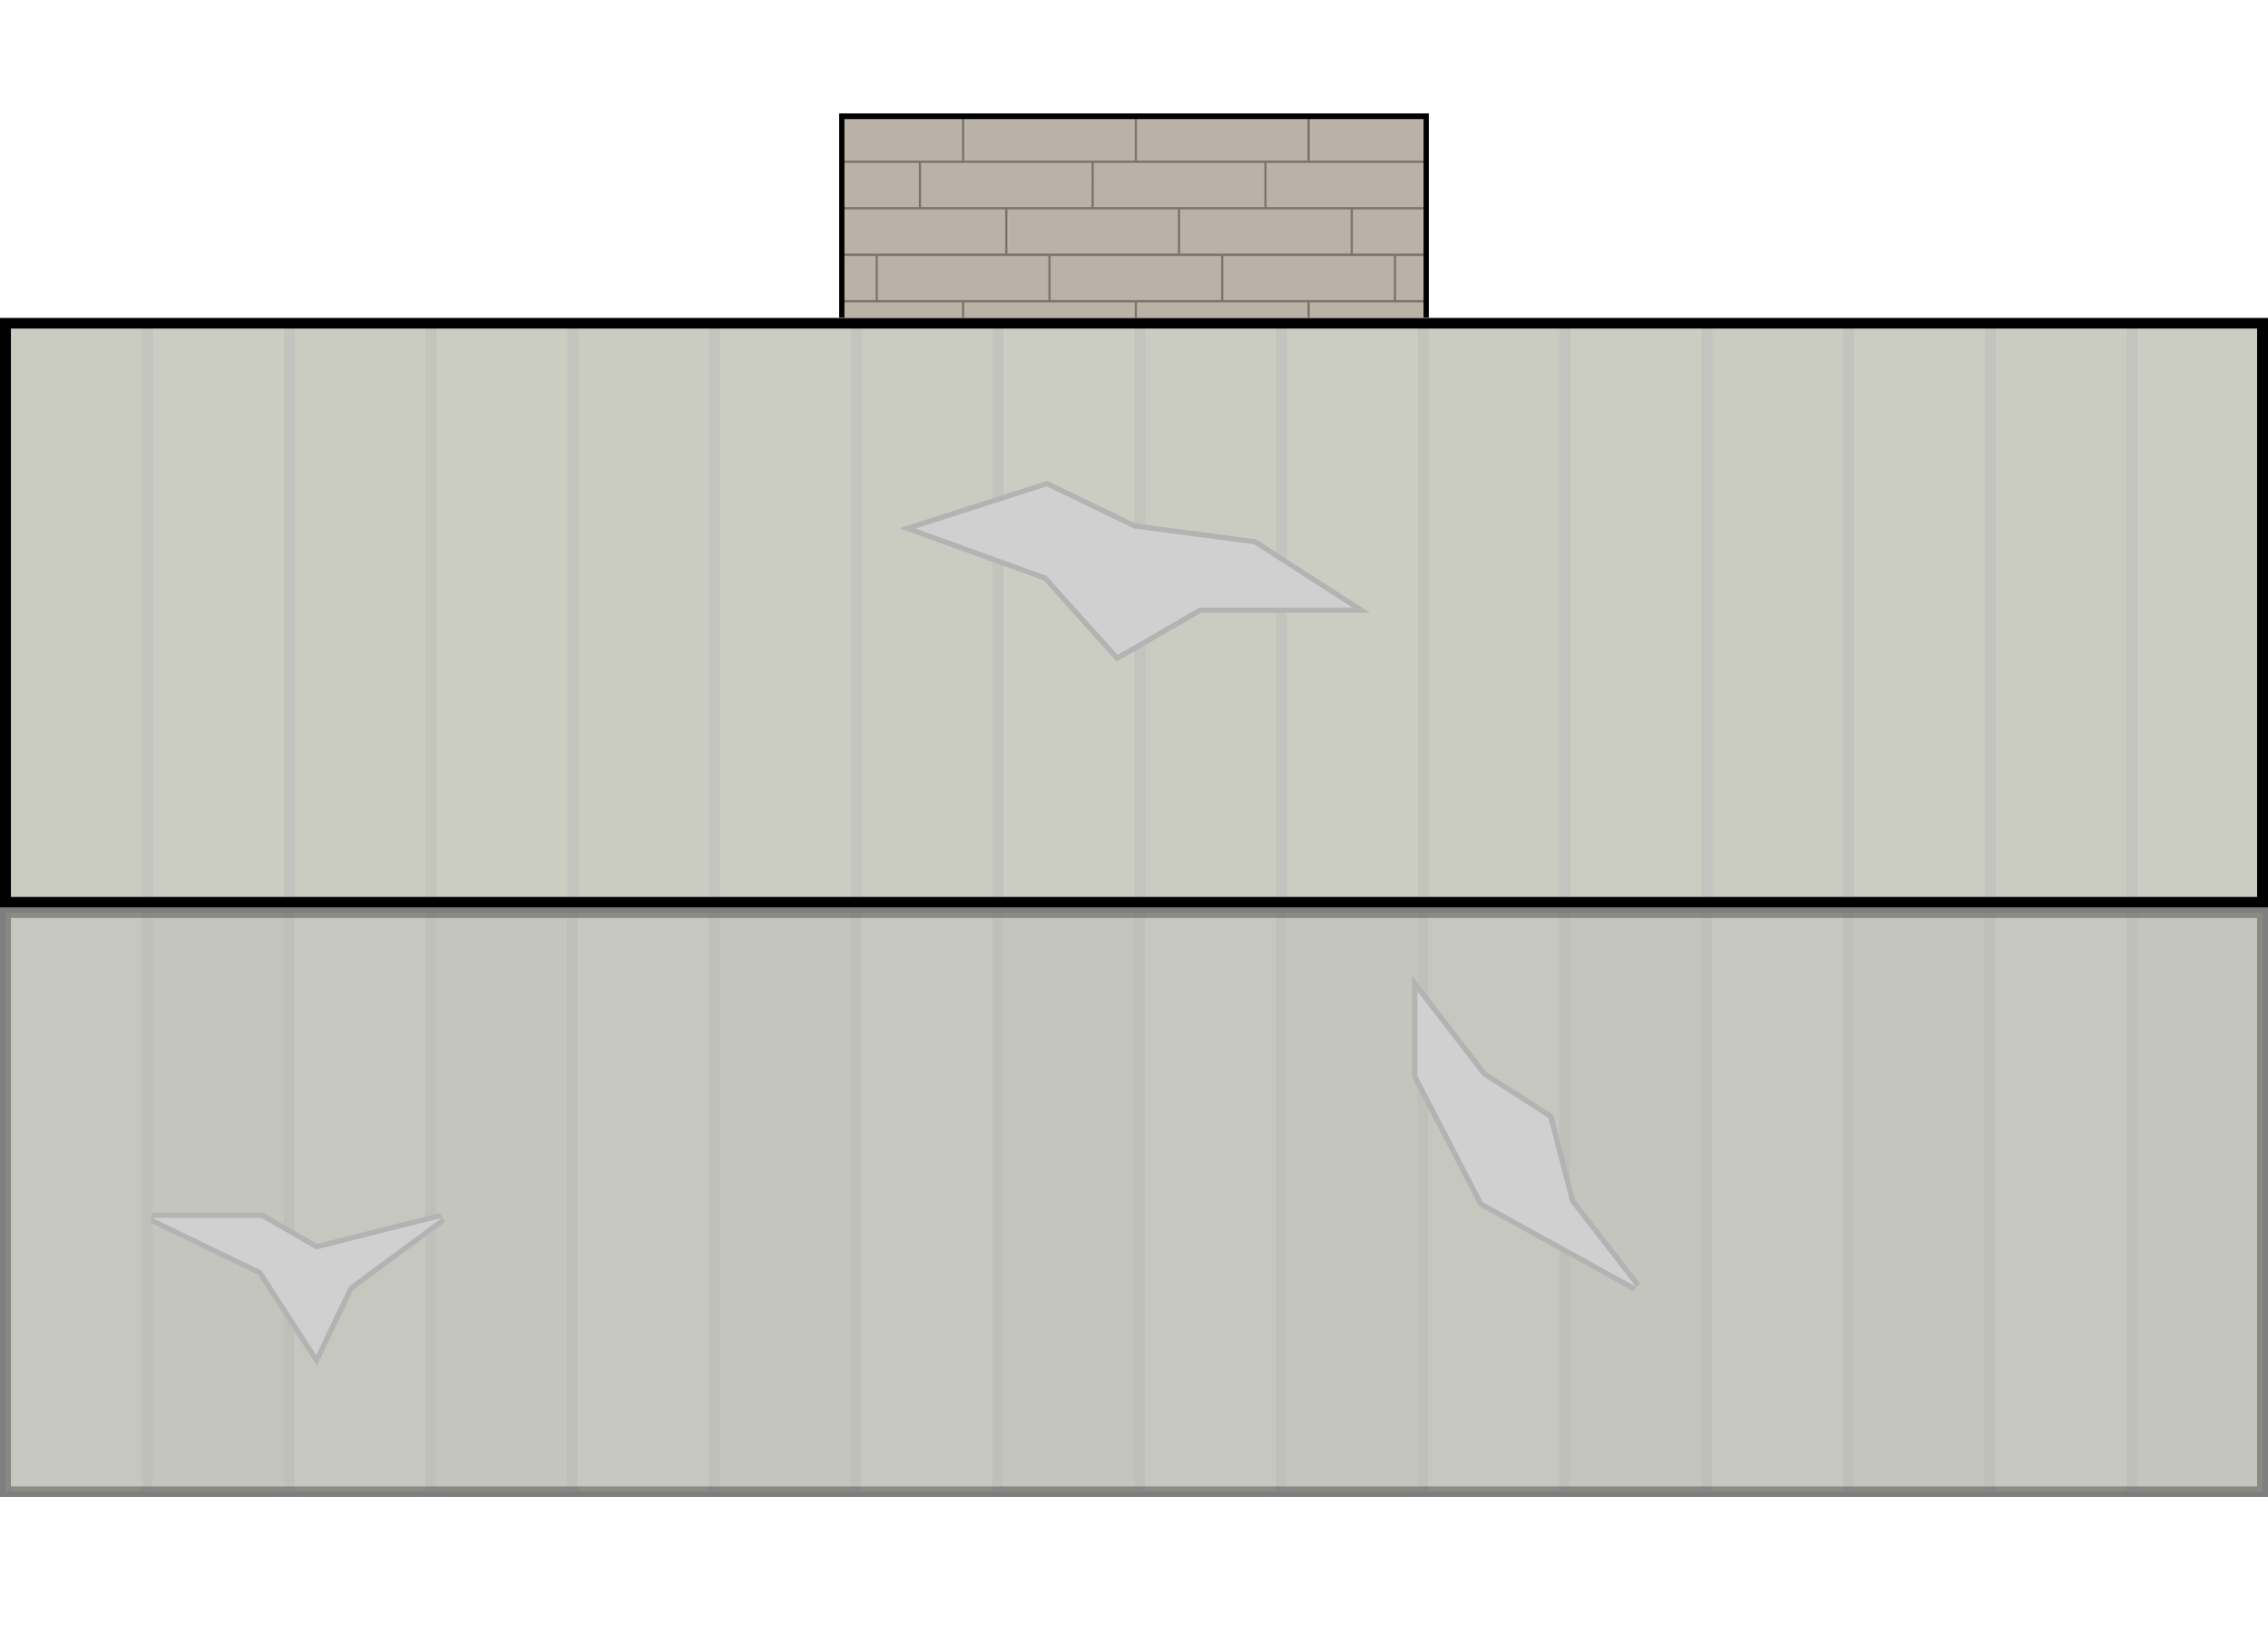
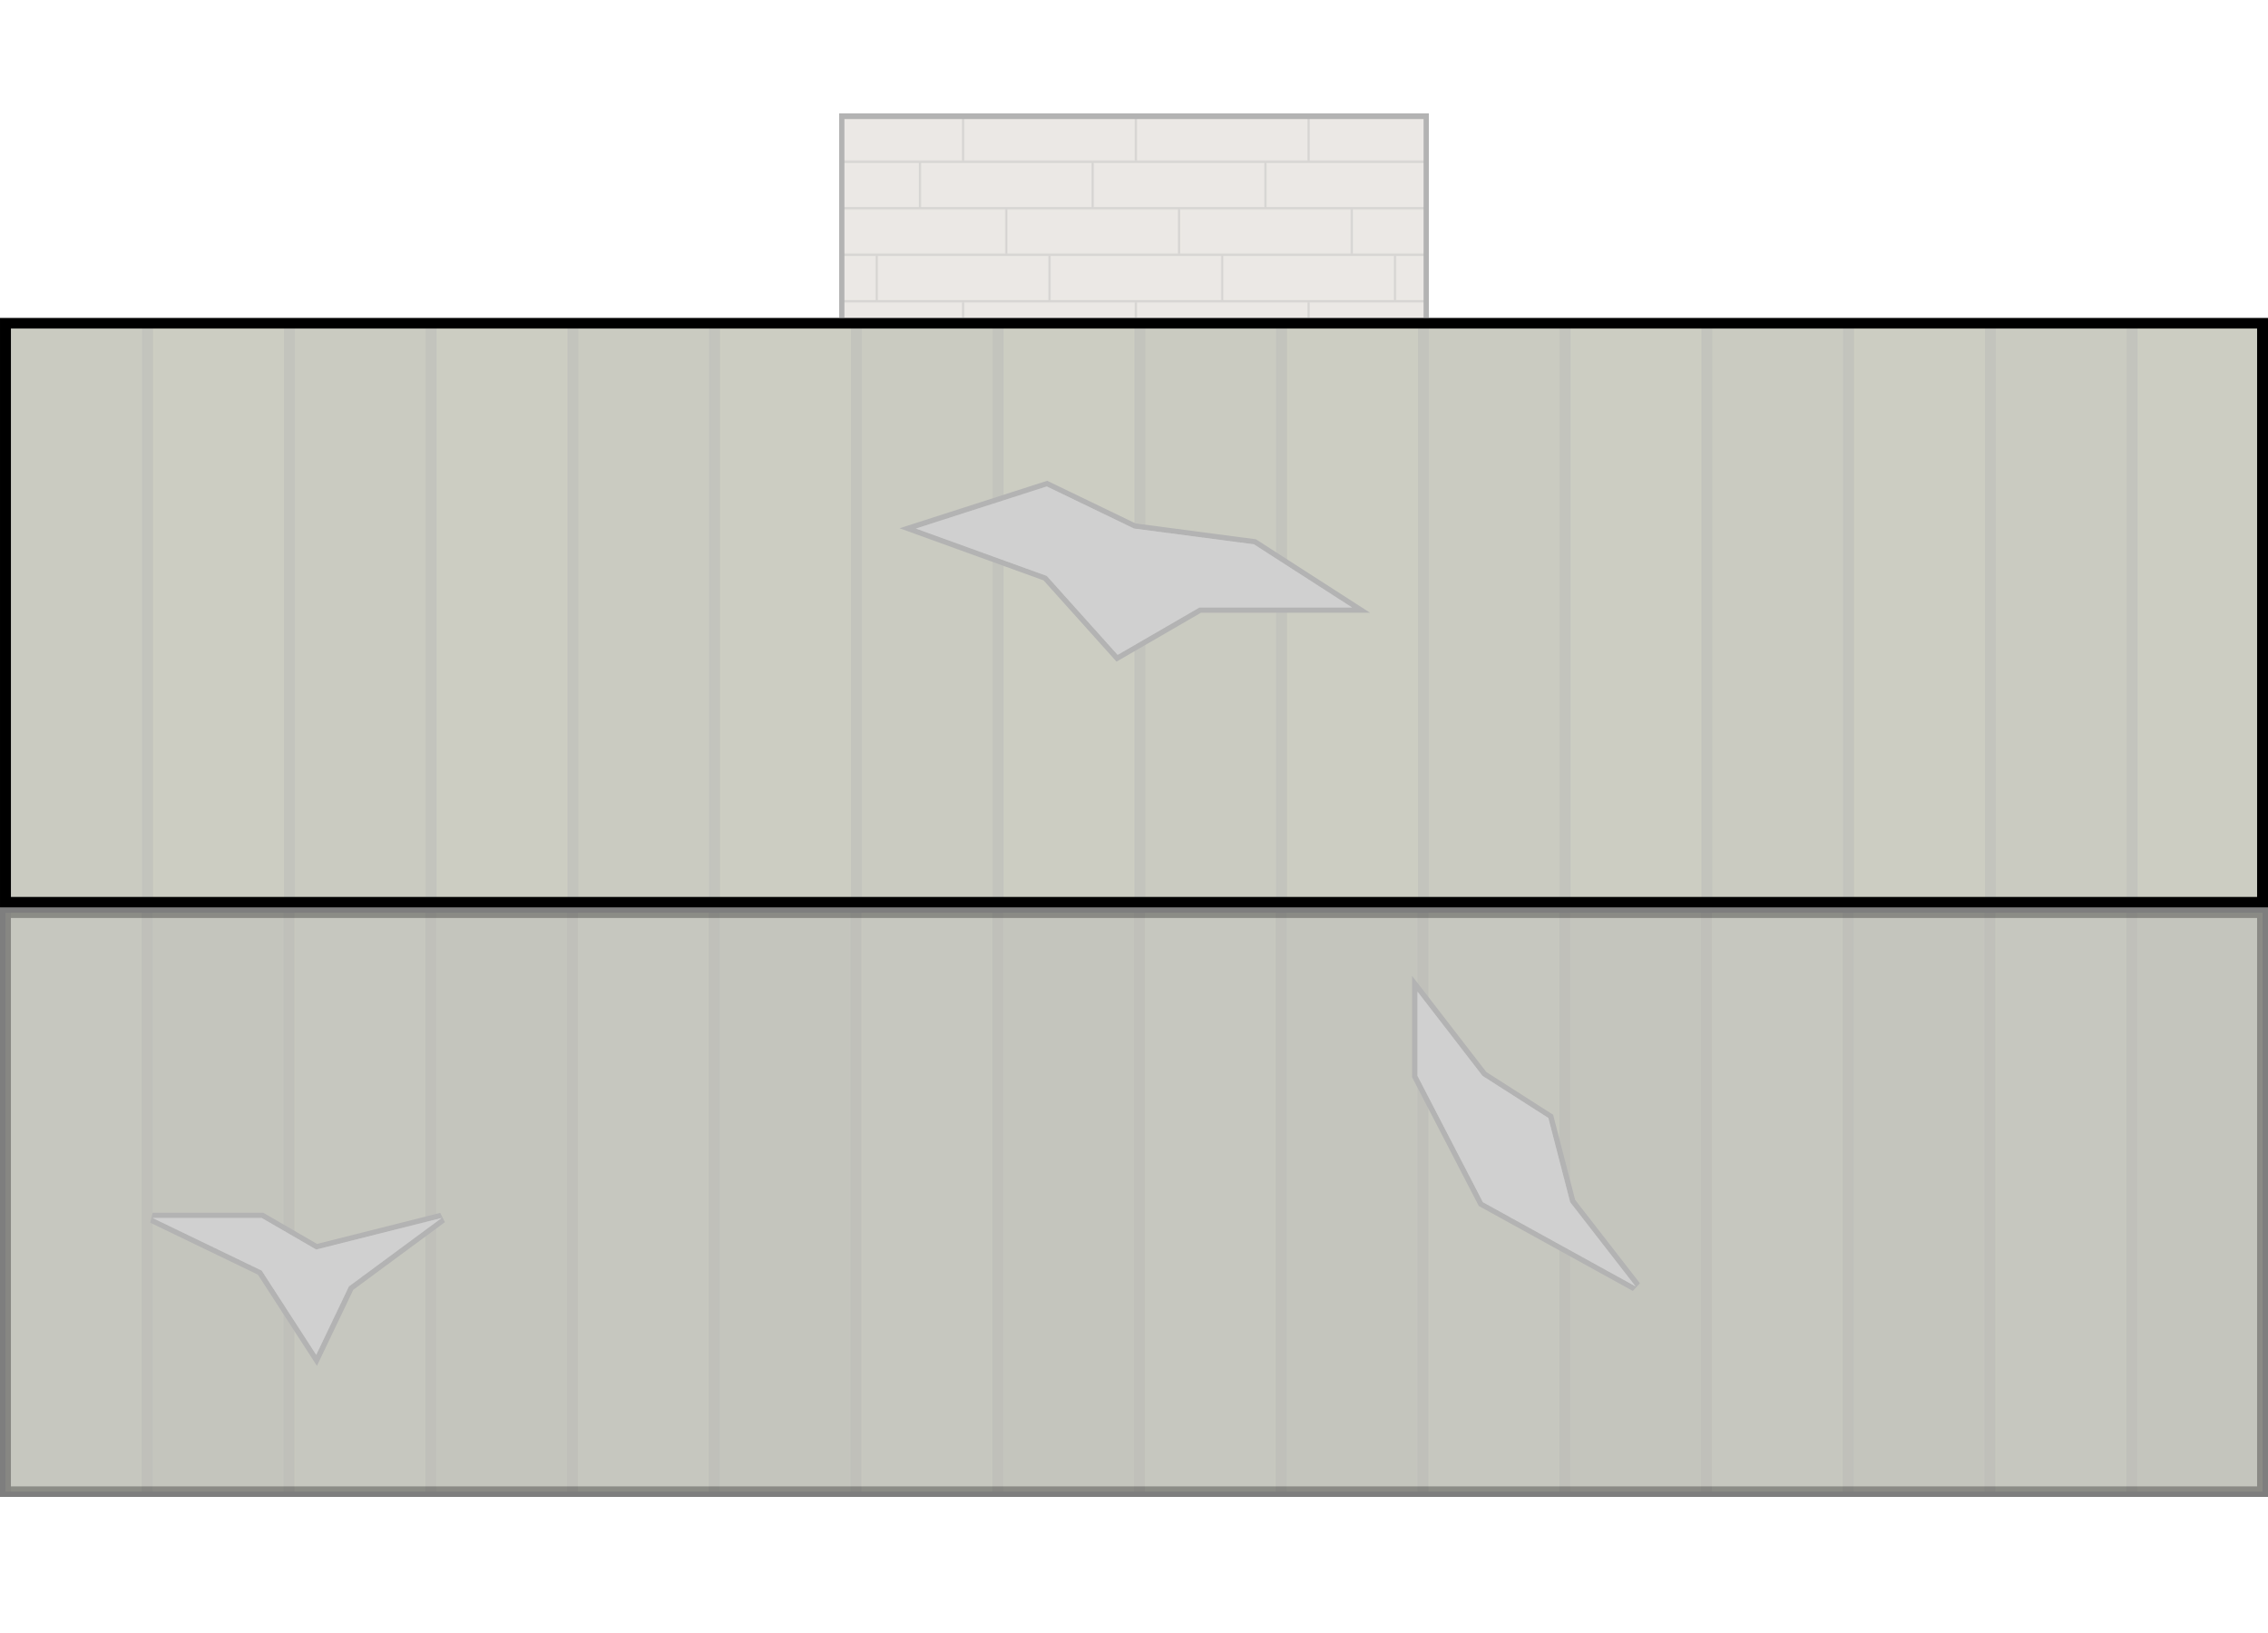
<svg xmlns="http://www.w3.org/2000/svg" xmlns:xlink="http://www.w3.org/1999/xlink" width="1600" height="1152" viewBox="0 0 423.333 304.8" version="1.1" id="svg4492">
  <defs id="defs4486">
    <pattern xlink:href="#pattern5309" id="pattern5318" patternTransform="matrix(0.2645833,0,0,0.2645833,375.7671,327.8834)" />
    <pattern xlink:href="#pattern5744" id="pattern5750" patternTransform="matrix(0.2645833,0,0,0.2645833,428.5991,320.4747)" />
    <pattern xlink:href="#pattern5729" id="pattern5744" patternTransform="translate(1504,1076)" />
    <pattern xlink:href="#pattern5734" id="pattern5740" patternTransform="matrix(0.2645833,0,0,0.2645833,322.7657,344.8164)" />
    <pattern xlink:href="#pattern5725" id="pattern5734" patternTransform="translate(1104,1168)" />
    <pattern xlink:href="#pattern5546" id="pattern5729" patternTransform="matrix(0.2645833,0,0,0.2645833,428.5991,320.4747)" />
    <pattern xlink:href="#pattern5715" id="pattern5725" patternTransform="matrix(0.2645833,0,0,0.2645833,322.7657,344.8164)" />
    <pattern xlink:href="#pattern5569" id="pattern5575" patternTransform="matrix(0,0.1085125,-0.1085125,0,398.9658,331.058)" />
    <pattern xlink:href="#pattern5425" id="pattern5569" patternTransform="matrix(0,0.410126,-0.410126,0,1392,1116)" />
    <pattern xlink:href="#pattern5412" id="pattern5425" patternTransform="matrix(0,0.1085125,-0.1085125,0,398.9658,331.058)" />
    <pattern patternUnits="userSpaceOnUse" width="320" height="320" patternTransform="matrix(0.2645833,0,0,0.2645833,398.9658,331.058)" id="pattern5412">
      <rect y="0" x="0" height="320" width="320" id="rect6768-5" style="fill:#bbb2a7;fill-opacity:1;stroke:none;stroke-width:37.795;stroke-linecap:butt;stroke-linejoin:miter;stroke-miterlimit:10;stroke-dasharray:none;stroke-opacity:1;paint-order:normal" />
      <rect y="0" x="80" height="320" width="4" id="rect5218-5" style="fill:#000000;fill-opacity:0.354;stroke:none;stroke-width:12.316;stroke-linecap:butt;stroke-linejoin:miter;stroke-miterlimit:10;stroke-dasharray:none;stroke-opacity:1;paint-order:normal" />
      <rect y="0" x="0" height="320" width="4" id="rect5218-5-1" style="fill:#000000;fill-opacity:0.354;stroke:none;stroke-width:12.316;stroke-linecap:butt;stroke-linejoin:miter;stroke-miterlimit:10;stroke-dasharray:none;stroke-opacity:1;paint-order:normal" />
      <rect transform="rotate(90)" y="-80" x="4.8984229e-015" height="76" width="4" id="rect5218-5-6" style="fill:#000000;fill-opacity:0.354;stroke:none;stroke-width:6.002;stroke-linecap:butt;stroke-linejoin:miter;stroke-miterlimit:10;stroke-dasharray:none;stroke-opacity:1;paint-order:normal" />
      <rect transform="rotate(90)" y="-160" x="240" height="76" width="4" id="rect5218-5-6-8" style="fill:#000000;fill-opacity:0.354;stroke:none;stroke-width:6.002;stroke-linecap:butt;stroke-linejoin:miter;stroke-miterlimit:10;stroke-dasharray:none;stroke-opacity:1;paint-order:normal" />
      <rect y="0" x="160" height="320" width="4" id="rect5218-5-4" style="fill:#000000;fill-opacity:0.354;stroke:none;stroke-width:12.316;stroke-linecap:butt;stroke-linejoin:miter;stroke-miterlimit:10;stroke-dasharray:none;stroke-opacity:1;paint-order:normal" />
      <rect y="0" x="240" height="320" width="4" id="rect5218-5-4-8" style="fill:#000000;fill-opacity:0.354;stroke:none;stroke-width:12.316;stroke-linecap:butt;stroke-linejoin:miter;stroke-miterlimit:10;stroke-dasharray:none;stroke-opacity:1;paint-order:normal" />
      <rect transform="rotate(90)" y="-240" x="80" height="76" width="4" id="rect5218-5-6-8-0" style="fill:#000000;fill-opacity:0.354;stroke:none;stroke-width:6.002;stroke-linecap:butt;stroke-linejoin:miter;stroke-miterlimit:10;stroke-dasharray:none;stroke-opacity:1;paint-order:normal" />
      <rect transform="rotate(90)" y="-320" x="160" height="76" width="4" id="rect5218-5-6-8-0-3" style="fill:#000000;fill-opacity:0.354;stroke:none;stroke-width:6.002;stroke-linecap:butt;stroke-linejoin:miter;stroke-miterlimit:10;stroke-dasharray:none;stroke-opacity:1;paint-order:normal" />
    </pattern>
    <pattern patternUnits="userSpaceOnUse" width="207.998" height="159.999" patternTransform="matrix(0.2645833,0,0,0.2645833,360.8657,319.4164)" id="pattern5546">
      <path style="fill:#545833;fill-opacity:1;fill-rule:nonzero;stroke:none;stroke-width:1" d="m 103.999,0 h 95.999 v 159.999 h -95.999 z" id="path5527" />
      <path style="fill:#4c502e;fill-opacity:1;fill-rule:nonzero;stroke:none;stroke-width:1" d="M 0,0 H 95.999 V 159.999 H 0 Z" id="path5529" />
      <path style="fill:#363921;fill-opacity:1;fill-rule:nonzero;stroke:none;stroke-width:1" d="M 199.999,159.999 V 0 h 8 v 159.999 z" id="path5531" />
      <path style="fill:#363921;fill-opacity:1;fill-rule:nonzero;stroke:none;stroke-width:1" d="M 95.999,159.999 V 0 h 8 v 159.999 z" id="path5533" />
    </pattern>
    <clipPath clipPathUnits="userSpaceOnUse" id="clipPath5561">
      <path id="path5563" d="M -96.334,387.15 H 343.932 V 505.683 H -96.334 Z" style="fill:#000000;fill-opacity:0.095;stroke:none;stroke-width:14.341;stroke-linecap:butt;stroke-linejoin:miter;stroke-miterlimit:4;stroke-dasharray:none;stroke-opacity:1;paint-order:normal" />
    </clipPath>
    <clipPath clipPathUnits="userSpaceOnUse" id="clipPath5571">
      <path id="path5573" d="M 191.532,35.783 H 310.066 V 73.883 H 191.532 Z" style="fill:url(#pattern5575);fill-opacity:1;stroke:none;stroke-width:4.224;stroke-linecap:butt;stroke-linejoin:miter;stroke-miterlimit:4;stroke-dasharray:none;stroke-opacity:1;paint-order:normal" />
    </clipPath>
    <pattern patternUnits="userSpaceOnUse" width="207.998" height="160" patternTransform="matrix(0.2645833,0,0,0.2645833,297.3661,327.883)" id="pattern5715">
      <rect id="rect5552-0" y="0.001" x="0" height="159.999" width="207.998" style="fill:none;stroke:none;stroke-width:3.78" />
      <path style="fill:#545833;fill-opacity:1;fill-rule:nonzero;stroke:none;stroke-width:1" d="m 103.999,0.001 h 95.999 V 160 h -95.999 z" id="path5678" />
      <path style="fill:#4c502e;fill-opacity:1;fill-rule:nonzero;stroke:none;stroke-width:1" d="M 2.3252953e-6,0.001 H 95.999 V 160 H 2.3252953e-6 Z" id="path5680" />
      <path style="fill:#363921;fill-opacity:1;fill-rule:nonzero;stroke:none;stroke-width:1" d="M 199.999,160 V 0.001 h 8 V 160 Z" id="path5682" />
      <path style="fill:#363921;fill-opacity:1;fill-rule:nonzero;stroke:none;stroke-width:1" d="M 95.999,160 V 0.001 h 8 V 160 Z" id="path5684" />
      <path id="path5245-3-1-2-5" d="M 2.3252953e-6,3.7795275e-5 207.998,0 V 160 H 2.3252953e-6 Z" style="fill:#000000;fill-opacity:0.167;stroke:none;stroke-width:11.452;stroke-linecap:butt;stroke-linejoin:miter;stroke-miterlimit:4;stroke-dasharray:none;stroke-opacity:1;paint-order:normal" />
    </pattern>
    <clipPath clipPathUnits="userSpaceOnUse" id="clipPath5736">
      <path style="fill:url(#pattern5740);fill-opacity:1;stroke:none;stroke-width:14.341;stroke-linecap:butt;stroke-linejoin:miter;stroke-miterlimit:4;stroke-dasharray:none;stroke-opacity:1;paint-order:normal" d="M 47.599,209.35 V 327.883 H 487.866 V 209.35 Z m 275.167,16.933 12.625,16.933 12.775,8.467 4.233,16.933 12.7,16.933 -29.633,-16.933 -12.7,-25.4 z M 77.232,271.791 h 21.167 l 10.583,6.35 24.342,-6.35 -17.992,13.758 -6.35,13.758 -10.583,-16.933 z" id="path5738" />
    </clipPath>
    <clipPath clipPathUnits="userSpaceOnUse" id="clipPath5746">
      <path style="fill:url(#pattern5750);fill-opacity:1;stroke:none;stroke-width:14.341;stroke-linecap:butt;stroke-linejoin:miter;stroke-miterlimit:4;stroke-dasharray:none;stroke-opacity:1;paint-order:normal" d="M 98.399,74.941 V 193.475 H 538.666 V 74.941 Z m 203.2,33.867 16.933,8.467 23.283,3.175 19.05,12.7 h -29.633 l -15.875,9.525 -13.758,-15.875 -25.4,-9.525 z" id="path5748" />
    </clipPath>
    <pattern patternUnits="userSpaceOnUse" width="207.998" height="159.999" patternTransform="matrix(0.2645833,0,0,0.2645833,382.0328,327.8834)" id="pattern5309">
      <rect id="rect5552" y="6.8651575e-006" x="0" height="159.999" width="207.998" style="fill:none;stroke:none;stroke-width:3.78" />
      <path style="fill:#545833;fill-opacity:1;fill-rule:nonzero;stroke:none;stroke-width:1.041" d="M 103.999,0 H 207.998 V 159.999 H 103.999 Z" id="path5290" />
      <path style="fill:#4c502e;fill-opacity:1;fill-rule:nonzero;stroke:none;stroke-width:1.041" d="M 1.5575787e-5,3.7795276e-5 H 103.999 V 159.999 H 1.5575787e-5 Z" id="path5292" />
      <path style="fill:#363921;fill-opacity:1;fill-rule:nonzero;stroke:none;stroke-width:1" d="M 199.999,159.999 V 3.7795276e-5 h 8 V 159.999 Z" id="path5294" />
      <path style="fill:#363921;fill-opacity:1;fill-rule:nonzero;stroke:none;stroke-width:1" d="M 95.999,159.999 V 3.7795276e-5 h 8 V 159.999 Z" id="path5296" />
    </pattern>
    <pattern patternUnits="userSpaceOnUse" width="207.998" height="160" patternTransform="matrix(0.2645833,0,0,0.2645833,297.3661,327.883)" id="pattern5336">
      <rect id="rect5307" y="0" x="0" height="160" width="207.998" style="fill:none;stroke:none;stroke-width:3.78" />
      <rect id="rect5322" y="0" x="0" height="160" width="207.998" style="fill:none;stroke:none;stroke-width:3.78" />
      <rect id="rect5324" y="0.001" x="0" height="159.999" width="207.998" style="fill:none;stroke:none;stroke-width:3.78" />
      <path style="fill:#545833;fill-opacity:1;fill-rule:nonzero;stroke:none;stroke-width:1.041" d="M 103.999,0.001 H 207.998 V 160 H 103.999 Z" id="path5326" />
      <path style="fill:#4c502e;fill-opacity:1;fill-rule:nonzero;stroke:none;stroke-width:1.041" d="M 2.3252953e-6,0.001 H 103.998 V 160 H 2.3252953e-6 Z" id="path5328" />
      <path style="fill:#363921;fill-opacity:1;fill-rule:nonzero;stroke:none;stroke-width:1" d="M 199.999,160 V 0.001 h 8 V 160 Z" id="path5330" />
      <path style="fill:#363921;fill-opacity:1;fill-rule:nonzero;stroke:none;stroke-width:1" d="M 95.999,160 V 0.001 h 8 V 160 Z" id="path5332" />
      <path id="path5334" d="M 2.3252953e-6,1.2803888e-4 207.998,9.0243602e-5 V 160 H 2.3252953e-6 Z" style="fill:#000000;fill-opacity:0.233;stroke:none;stroke-width:11.452;stroke-linecap:butt;stroke-linejoin:miter;stroke-miterlimit:4;stroke-dasharray:none;stroke-opacity:1;paint-order:normal" />
    </pattern>
  </defs>
  <g id="layer1" transform="translate(-30.66569,-6.149697)">
    <path id="path5742" d="M 98.399,74.941 V 193.475 H 538.666 V 74.941 Z m 203.2,33.867 16.933,8.467 23.283,3.175 19.05,12.7 h -29.633 l -15.875,9.525 -13.758,-15.875 -25.4,-9.525 z" style="fill:url(#pattern5318);fill-opacity:1;stroke:#000000;stroke-width:2.117;stroke-linecap:butt;stroke-linejoin:miter;stroke-miterlimit:4;stroke-dasharray:none;stroke-opacity:1;paint-order:normal;opacity:0.3" clip-path="url(#clipPath5746)" transform="matrix(0.9615383,0,0,0.9281767,-63.94874,-4.048916)" />
    <path id="path5732" d="M 47.599,209.35 V 327.883 H 487.866 V 209.35 Z m 275.167,16.933 12.625,16.933 12.775,8.467 4.233,16.933 12.7,16.933 -29.633,-16.933 -12.7,-25.4 z M 77.232,271.791 h 21.167 l 10.583,6.35 24.342,-6.35 -17.992,13.758 -6.35,13.758 -10.583,-16.933 z" style="fill:url(#pattern5336);fill-opacity:1;stroke:#000000;stroke-width:2.117;stroke-linecap:butt;stroke-linejoin:miter;stroke-miterlimit:4;stroke-dasharray:none;stroke-opacity:1;paint-order:normal;opacity:0.3" clip-path="url(#clipPath5736)" transform="matrix(0.9615383,0,0,0.9281767,-15.10261,-18.78372)" />
-     <path style="fill:url(#pattern5425);fill-opacity:1;stroke:#000000;stroke-width:2.117;stroke-linecap:butt;stroke-linejoin:miter;stroke-miterlimit:4;stroke-dasharray:none;stroke-opacity:1;paint-order:normal" d="M 191.532,35.783 H 310.066 V 76.217 H 191.532 Z" id="path5567" clip-path="url(#clipPath5571)" transform="matrix(0.9285716,0,0,1,9.44749,-8.466667)" />
+     <path style="fill:url(#pattern5425);fill-opacity:1;stroke:#000000;stroke-width:2.117;stroke-linecap:butt;stroke-linejoin:miter;stroke-miterlimit:4;stroke-dasharray:none;stroke-opacity:1;paint-order:normal;opacity:0.3" d="M 191.532,35.783 H 310.066 V 76.217 H 191.532 Z" id="path5567" clip-path="url(#clipPath5571)" transform="matrix(0.9285716,0,0,1,9.44749,-8.466667)" />
    <g id="g5618-6" transform="matrix(1.687499,0,0,1.687499,-42.18319,-189.5023)" style="fill:#000000;fill-opacity:0.186" />
    <g id="g5356" transform="matrix(0.9615383,0,0,0.9281767,1.179452,-3.066616)">
      <path id="path5566-0-0-2" d="m 233.866,125.741 13.758,15.875 15.875,-9.525 h 29.633 l -19.05,-12.7 -23.283,-3.175 -16.933,-8.467 -25.4,8.467 z" style="fill:#000000;fill-opacity:0.186;stroke:none;stroke-width:0.426px;stroke-linecap:butt;stroke-linejoin:miter;stroke-opacity:1" />
      <path id="path5566-6-3" d="m 335.466,251.683 -4.233,-16.933 -12.775,-8.467 -12.625,-16.933 -10e-6,16.933 12.7,25.4 29.633,16.933 z" style="fill:#000000;fill-opacity:0.186;stroke:none;stroke-width:0.265px;stroke-linecap:butt;stroke-linejoin:miter;stroke-opacity:1" />
      <g style="fill:#000000;fill-opacity:0.186" transform="matrix(1.687499,0,0,1.687499,-42.18316,-189.5022)" id="g5618-6-3">
        <path style="fill:#000000;fill-opacity:0.186;stroke:none;stroke-width:0.265px;stroke-linecap:butt;stroke-linejoin:miter;stroke-opacity:1" d="m 79.545,279.631 3.763,-8.153 10.662,-8.153 -14.425,3.763 -6.272,-3.763 H 60.73 l 12.543,6.272 z" id="path5566-0-5-5-1-9" />
      </g>
    </g>
    <path style="fill:none;fill-opacity:0.095;stroke:#000000;stroke-width:4.233;stroke-linecap:butt;stroke-linejoin:miter;stroke-miterlimit:4;stroke-dasharray:none;stroke-opacity:1;paint-order:normal;opacity:0.3" d="m -96.334,387.15 440.267,-1e-5 V 505.683 H -96.334 Z" id="path5559" clip-path="url(#clipPath5561)" transform="matrix(0.9615383,0,0,0.9281767,123.2949,-183.8135)" />
    <path transform="matrix(0.9615383,0,0,0.9281767,123.2948,-293.8335)" clip-path="url(#clipPath5561)" id="path5565" d="m -96.334,387.15 440.267,-1e-5 V 505.683 H -96.334 Z" style="fill:none;fill-opacity:0.095;stroke:#000000;stroke-width:4.233;stroke-linecap:butt;stroke-linejoin:miter;stroke-miterlimit:4;stroke-dasharray:none;stroke-opacity:1;paint-order:normal" />
    <g id="g5356-9" transform="translate(-4.2000043e-6,-3.2733333e-5)">
      <g style="fill:#000000;fill-opacity:0.186" transform="matrix(1.687499,0,0,1.687499,-42.18316,-189.5022)" id="g5618-6-3-5" />
    </g>
  </g>
</svg>
